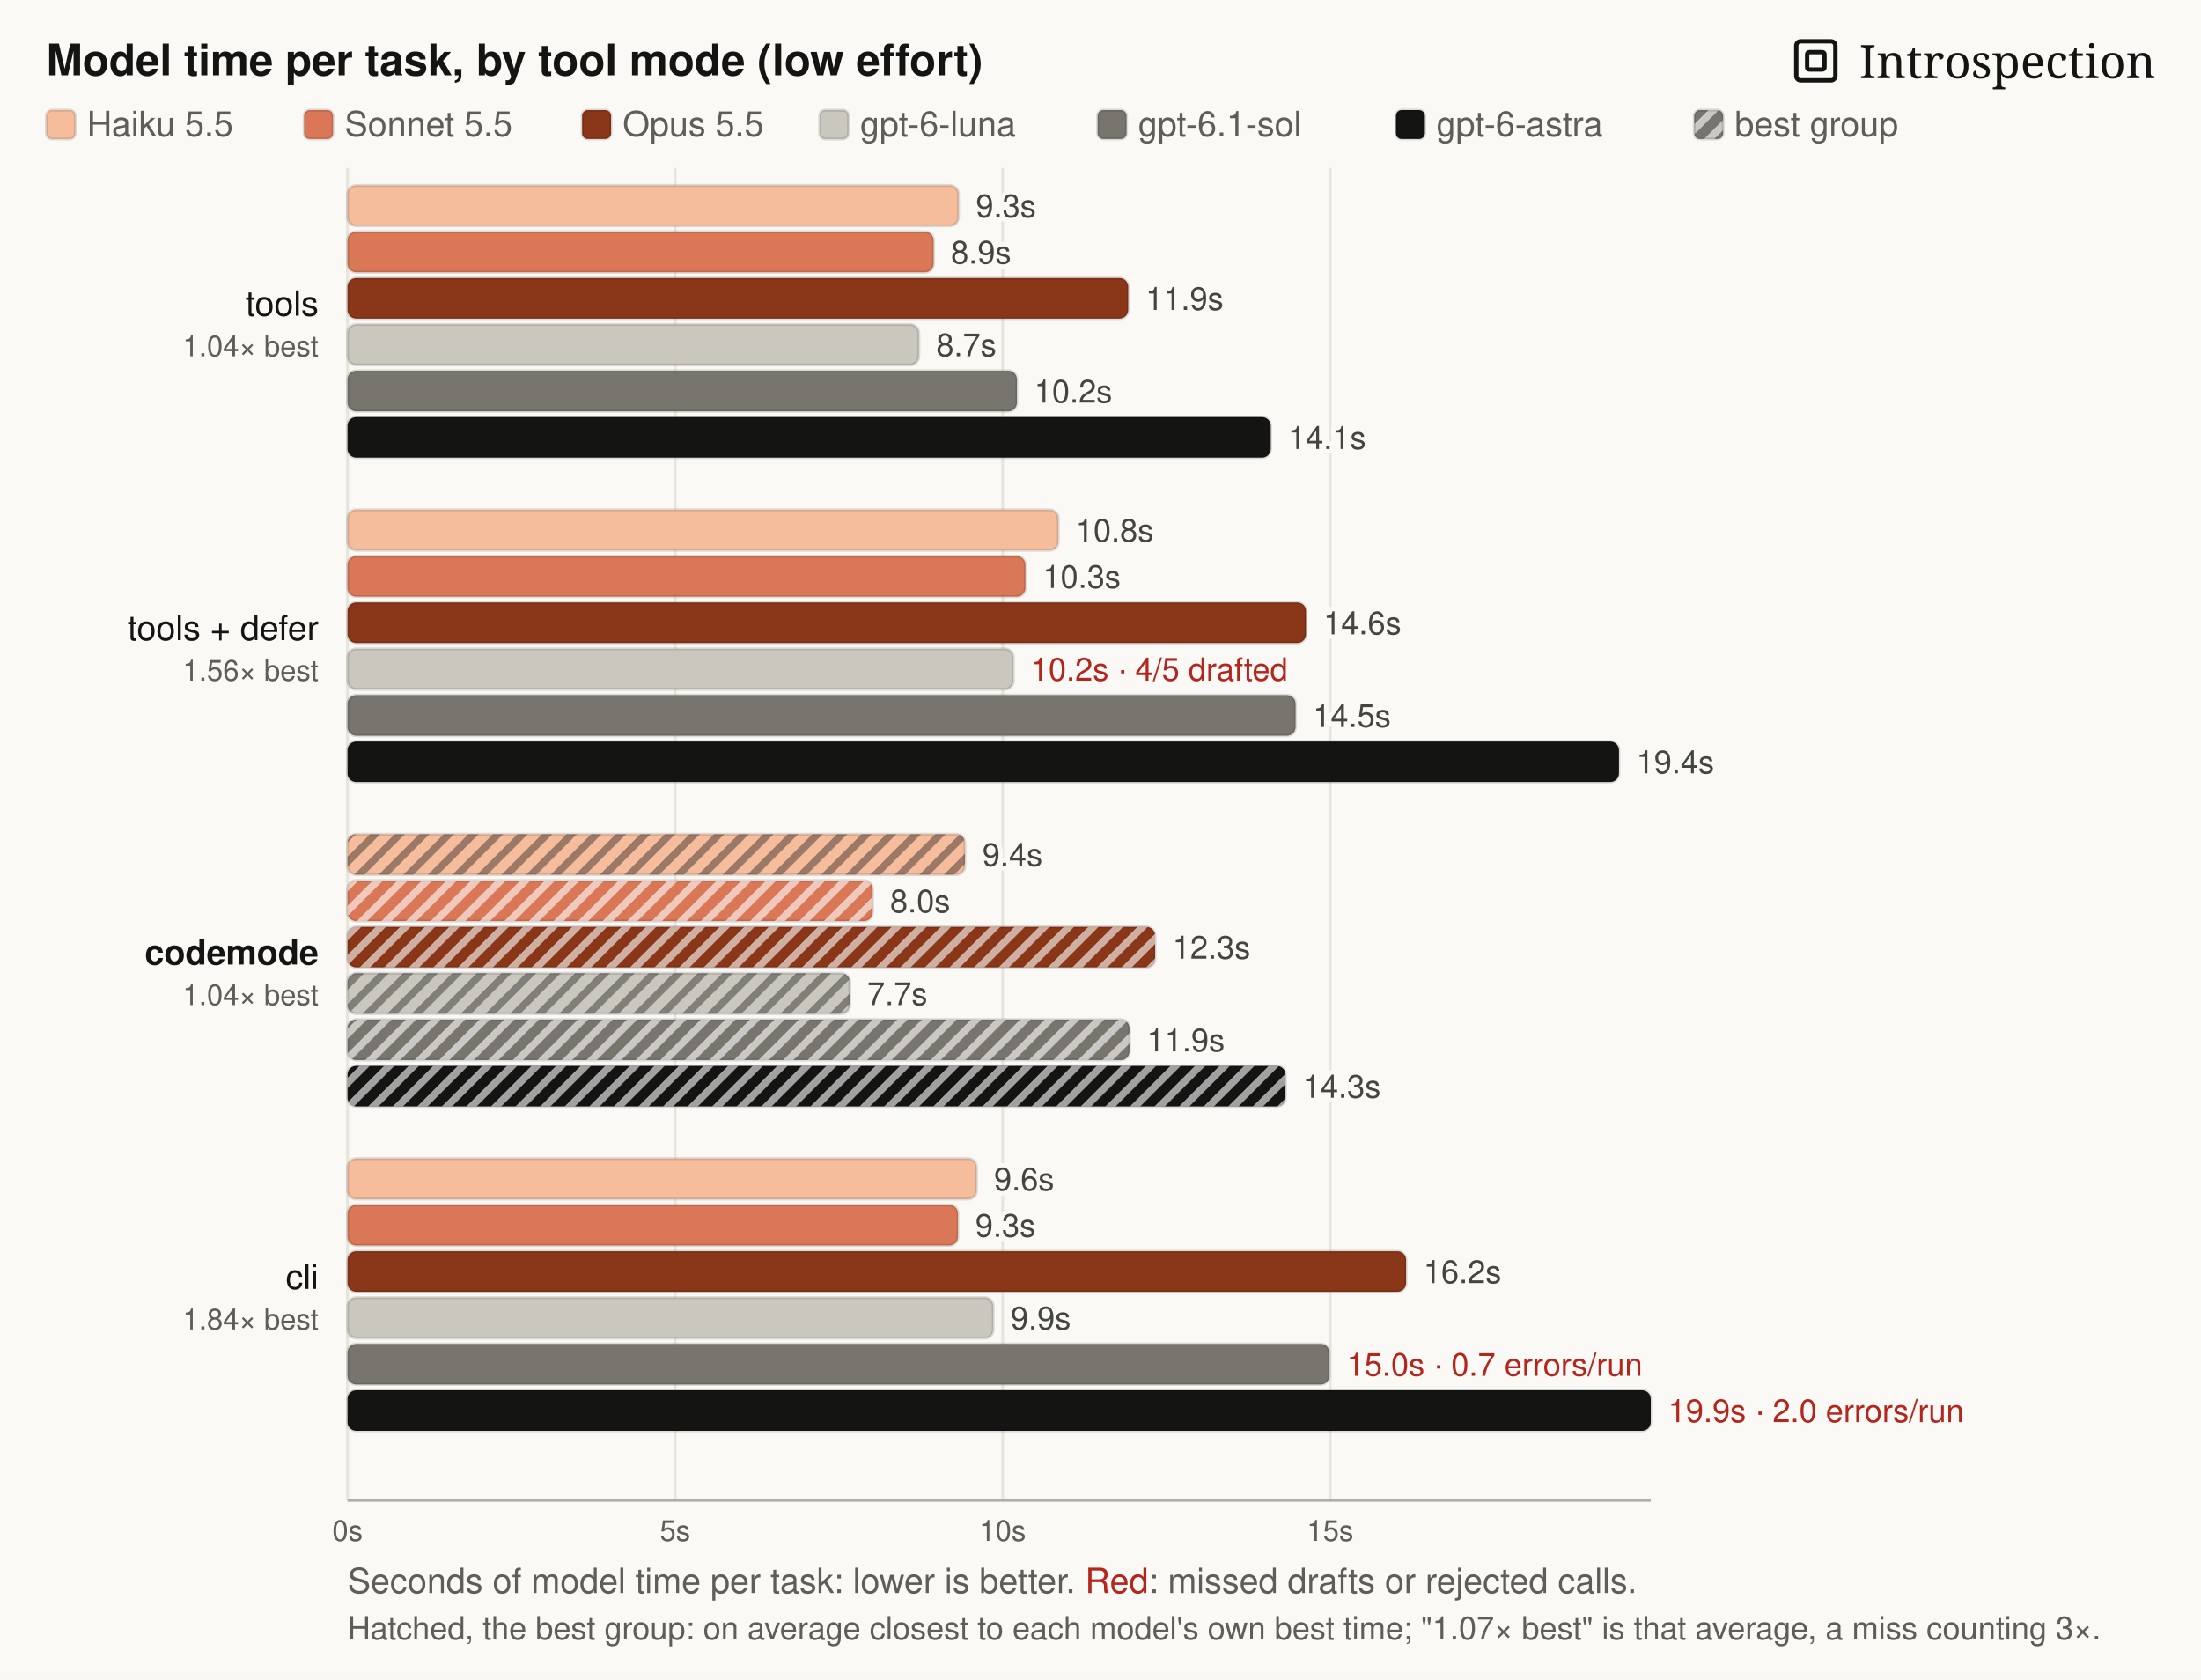
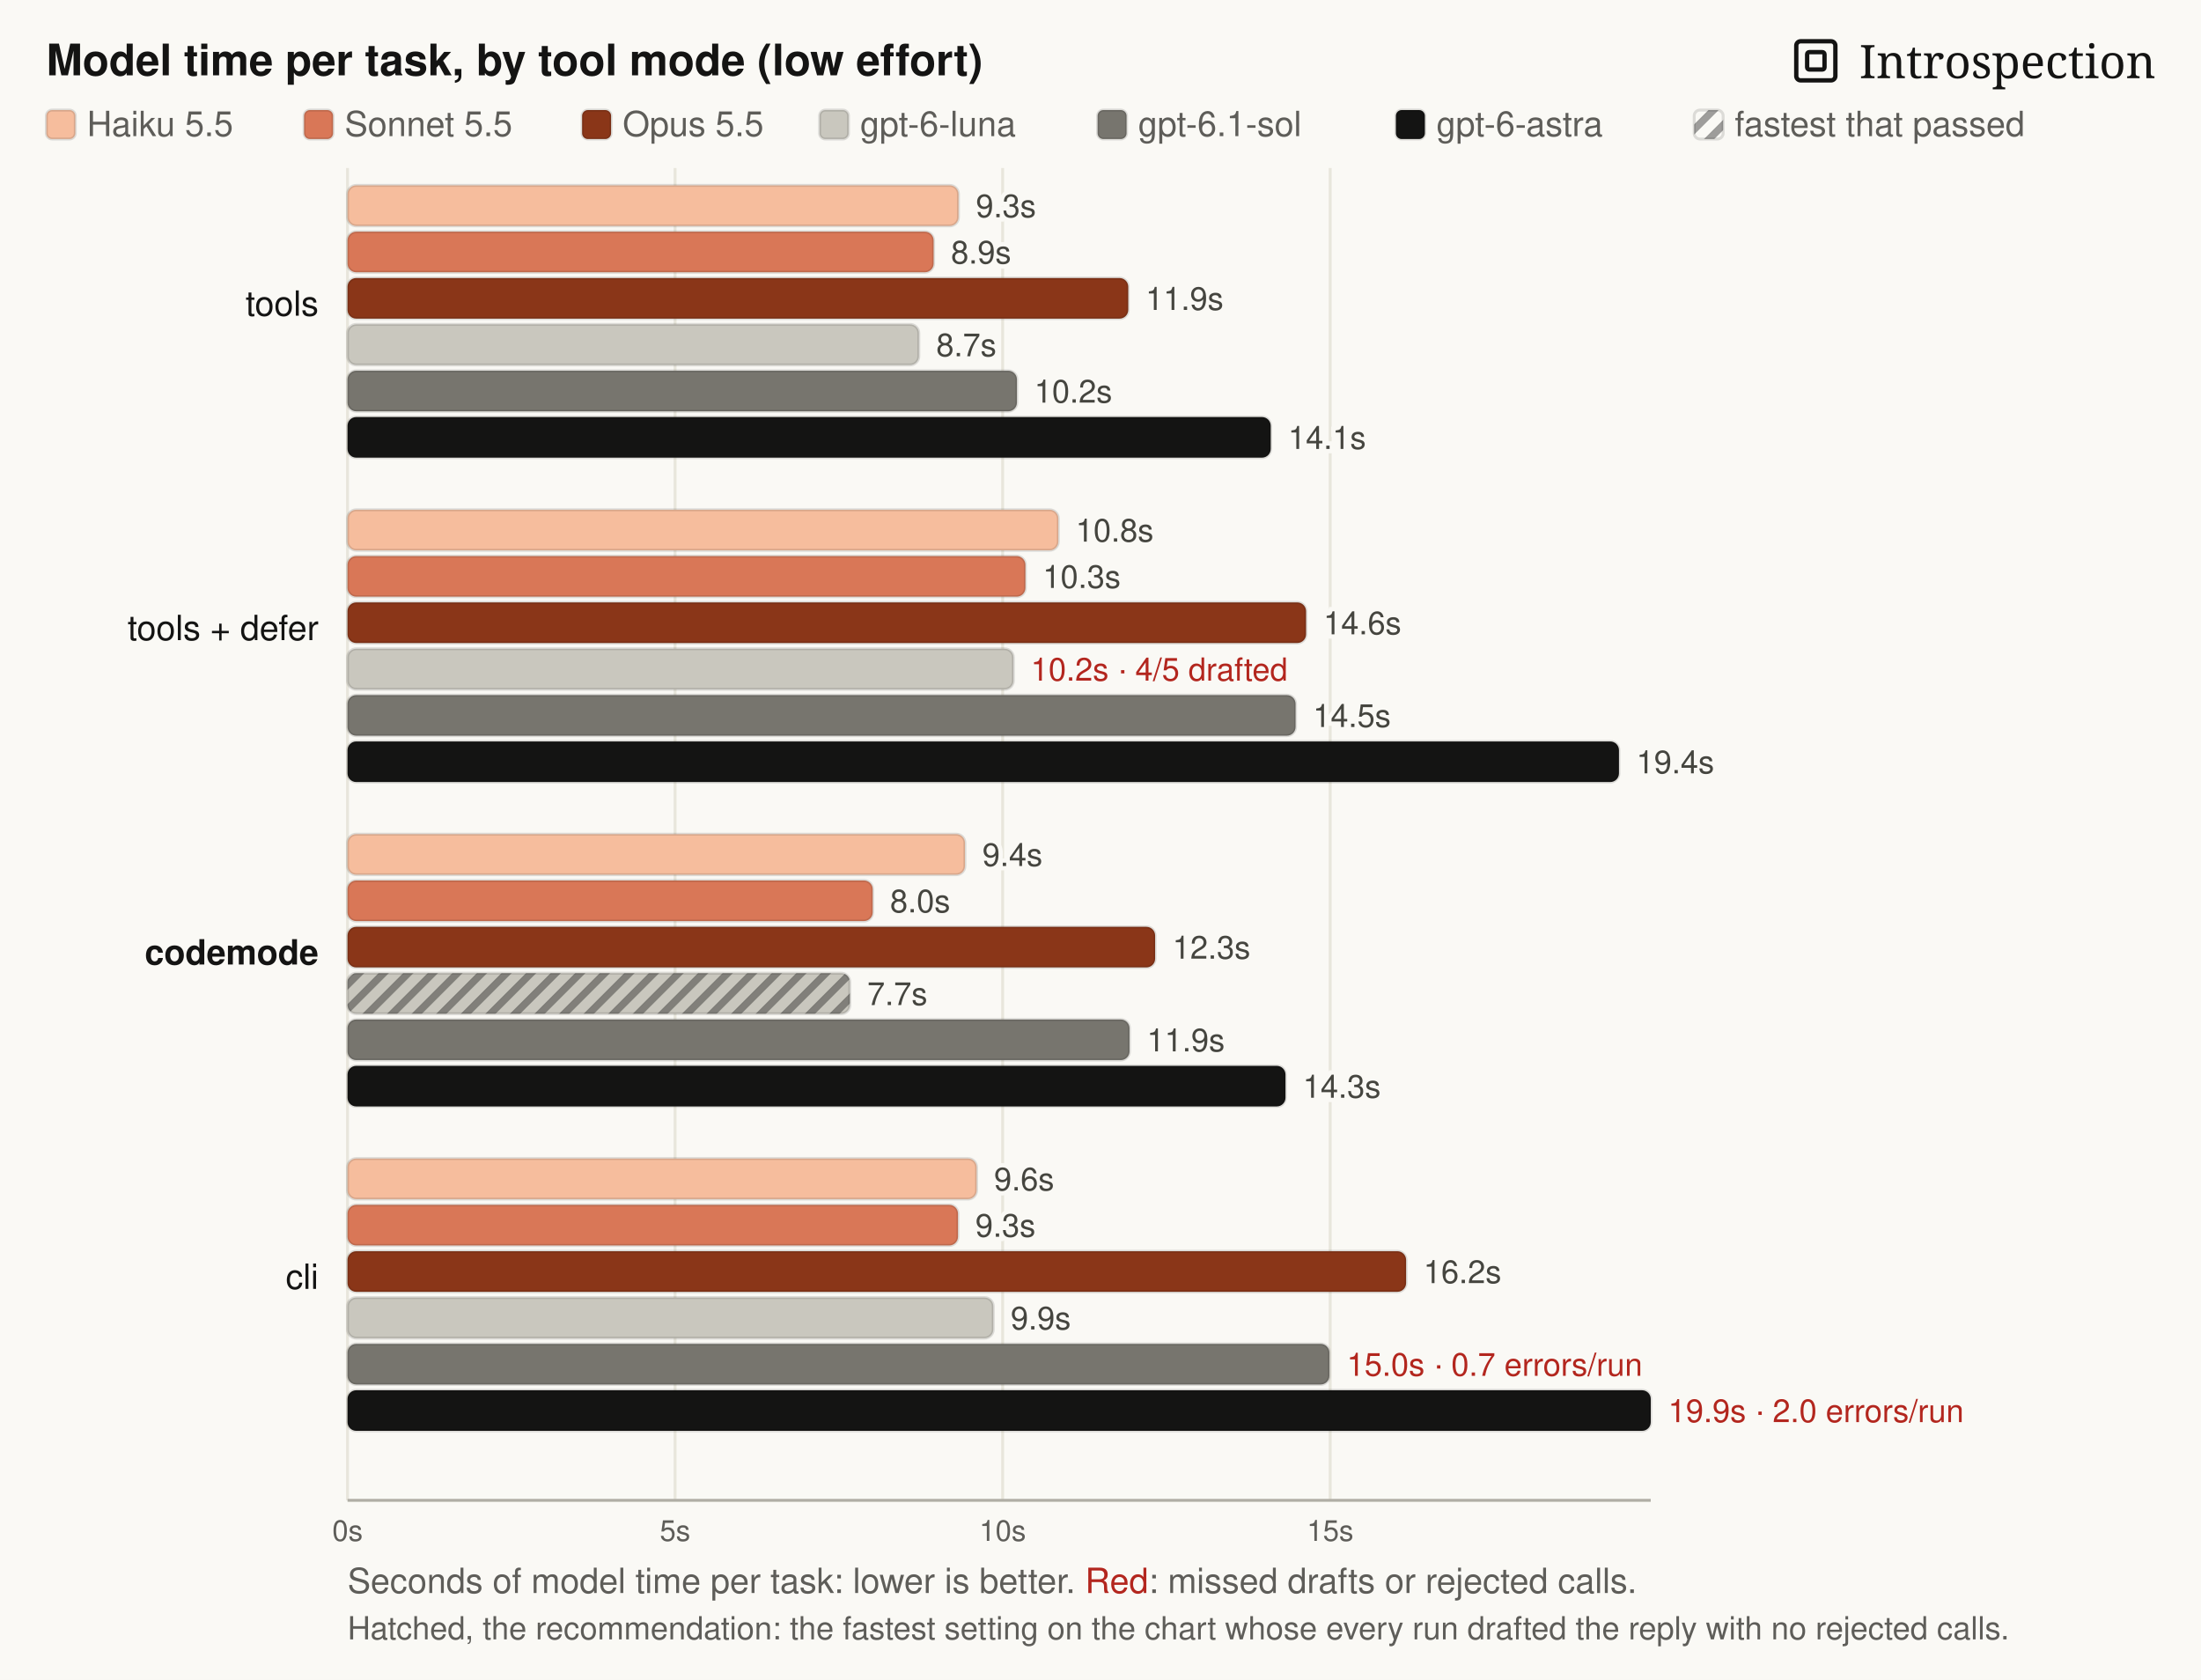
<svg xmlns="http://www.w3.org/2000/svg" width="760" height="580" viewBox="0 0 760 580" font-family="-apple-system, Segoe UI, Helvetica, Arial, sans-serif">
  <defs>
    <pattern id="win-light" patternUnits="userSpaceOnUse" width="6" height="6" patternTransform="rotate(45)">
      <rect width="2.5" height="6" fill="#141413" opacity="0.4" />
    </pattern>
    <pattern id="win-dark" patternUnits="userSpaceOnUse" width="6" height="6" patternTransform="rotate(45)">
      <rect width="2.5" height="6" fill="#ffffff" opacity="0.6" />
    </pattern>
  </defs>
  <rect width="760" height="580" fill="#faf9f5" />
  <text x="16" y="26" font-size="15" font-weight="600" fill="#141413">Model time per task, by tool mode (low effort)</text>
  <g transform="translate(618 12) scale(0.75)" fill="none" stroke="#141413" stroke-width="2" stroke-linecap="round" stroke-linejoin="round">
    <rect x="3" y="3" width="18" height="18" rx="2" />
    <rect x="8" y="8" width="8" height="8" rx="1" />
  </g>
  <text x="642" y="27" font-size="16" font-family="Georgia, serif" fill="#141413">Introspection</text>
  <rect x="16" y="38" width="10" height="10" rx="2" fill="#f6bd9d" stroke="#0000001f" />
  <text x="30" y="47" font-size="12" fill="#5e5d59">Haiku 5.5</text>
  <rect x="105" y="38" width="10" height="10" rx="2" fill="#d97757" stroke="#0000001f" />
  <text x="119" y="47" font-size="12" fill="#5e5d59">Sonnet 5.5</text>
  <rect x="201" y="38" width="10" height="10" rx="2" fill="#8a3618" stroke="#0000001f" />
  <text x="215" y="47" font-size="12" fill="#5e5d59">Opus 5.5</text>
  <rect x="283" y="38" width="10" height="10" rx="2" fill="#c9c7be" stroke="#0000001f" />
  <text x="297" y="47" font-size="12" fill="#5e5d59">gpt-6-luna</text>
  <rect x="379" y="38" width="10" height="10" rx="2" fill="#77756e" stroke="#0000001f" />
  <text x="393" y="47" font-size="12" fill="#5e5d59">gpt-6.1-sol</text>
  <rect x="482" y="38" width="10" height="10" rx="2" fill="#141413" stroke="#0000001f" />
  <text x="496" y="47" font-size="12" fill="#5e5d59">gpt-6-astra</text>
-   <rect x="585" y="38" width="10" height="10" rx="2" fill="#77756e" />
-   <rect x="585" y="38" width="10" height="10" rx="2" fill="url(#win-dark)" stroke="#0000001f" />
-   <text x="599" y="47" font-size="12" fill="#5e5d59">best group</text>
+   <rect x="585" y="38" width="10" height="10" rx="2" fill="url(#win-light)" stroke="#0000001f" />
+   <text x="599" y="47" font-size="12" fill="#5e5d59">fastest that passed</text>
  <line x1="120" y1="58" x2="120" y2="518" stroke="#e8e6dc" />
  <text x="120" y="532" font-size="10" text-anchor="middle" fill="#5e5d59">0s</text>
  <line x1="233.105" y1="58" x2="233.105" y2="518" stroke="#e8e6dc" />
  <text x="233.105" y="532" font-size="10" text-anchor="middle" fill="#5e5d59">5s</text>
  <line x1="346.21" y1="58" x2="346.21" y2="518" stroke="#e8e6dc" />
  <text x="346.21" y="532" font-size="10" text-anchor="middle" fill="#5e5d59">10s</text>
  <line x1="459.315" y1="58" x2="459.315" y2="518" stroke="#e8e6dc" />
  <text x="459.315" y="532" font-size="10" text-anchor="middle" fill="#5e5d59">15s</text>
  <line x1="120" y1="518" x2="570" y2="518" stroke="#b0aea5" />
  <text x="110" y="109" font-size="12" text-anchor="end" fill="#141413" font-weight="400">tools</text>
-   <text x="110" y="123" font-size="10" text-anchor="end" fill="#5e5d59">1.04× best</text>
  <rect x="120" y="64" width="210.959" height="14" rx="3" fill="#f6bd9d" stroke="#0000001f" />
  <text x="336.959" y="75" font-size="11" stroke="#faf9f5" stroke-width="3" paint-order="stroke" fill="#45453f">9.3s</text>
  <rect x="120" y="80" width="202.375" height="14" rx="3" fill="#d97757" stroke="#0000001f" />
  <text x="328.375" y="91" font-size="11" stroke="#faf9f5" stroke-width="3" paint-order="stroke" fill="#45453f">8.9s</text>
  <rect x="120" y="96" width="269.575" height="14" rx="3" fill="#8a3618" stroke="#0000001f" />
  <text x="395.575" y="107" font-size="11" stroke="#faf9f5" stroke-width="3" paint-order="stroke" fill="#45453f">11.9s</text>
  <rect x="120" y="112" width="197.278" height="14" rx="3" fill="#c9c7be" stroke="#0000001f" />
  <text x="323.278" y="123" font-size="11" stroke="#faf9f5" stroke-width="3" paint-order="stroke" fill="#45453f">8.7s</text>
  <rect x="120" y="128" width="231.142" height="14" rx="3" fill="#77756e" stroke="#0000001f" />
  <text x="357.142" y="139" font-size="11" stroke="#faf9f5" stroke-width="3" paint-order="stroke" fill="#45453f">10.2s</text>
  <rect x="120" y="144" width="318.775" height="14" rx="3" fill="#141413" stroke="#0000001f" />
  <text x="444.775" y="155" font-size="11" stroke="#faf9f5" stroke-width="3" paint-order="stroke" fill="#45453f">14.1s</text>
  <text x="110" y="221" font-size="12" text-anchor="end" fill="#141413" font-weight="400">tools + defer</text>
-   <text x="110" y="235" font-size="10" text-anchor="end" fill="#5e5d59">1.56× best</text>
  <rect x="120" y="176" width="245.434" height="14" rx="3" fill="#f6bd9d" stroke="#0000001f" />
  <text x="371.434" y="187" font-size="11" stroke="#faf9f5" stroke-width="3" paint-order="stroke" fill="#45453f">10.8s</text>
  <rect x="120" y="192" width="234.067" height="14" rx="3" fill="#d97757" stroke="#0000001f" />
  <text x="360.067" y="203" font-size="11" stroke="#faf9f5" stroke-width="3" paint-order="stroke" fill="#45453f">10.3s</text>
  <rect x="120" y="208" width="330.968" height="14" rx="3" fill="#8a3618" stroke="#0000001f" />
  <text x="456.968" y="219" font-size="11" stroke="#faf9f5" stroke-width="3" paint-order="stroke" fill="#45453f">14.6s</text>
  <rect x="120" y="224" width="229.925" height="14" rx="3" fill="#c9c7be" stroke="#0000001f" />
  <text x="355.925" y="235" font-size="11" stroke="#faf9f5" stroke-width="3" paint-order="stroke" fill="#b3261e">10.2s · 4/5 drafted</text>
  <rect x="120" y="240" width="327.356" height="14" rx="3" fill="#77756e" stroke="#0000001f" />
  <text x="453.356" y="251" font-size="11" stroke="#faf9f5" stroke-width="3" paint-order="stroke" fill="#45453f">14.5s</text>
  <rect x="120" y="256" width="439.021" height="14" rx="3" fill="#141413" stroke="#0000001f" />
  <text x="565.021" y="267" font-size="11" stroke="#faf9f5" stroke-width="3" paint-order="stroke" fill="#45453f">19.4s</text>
  <text x="110" y="333" font-size="12" text-anchor="end" fill="#141413" font-weight="600">codemode</text>
-   <text x="110" y="347" font-size="10" text-anchor="end" fill="#5e5d59">1.04× best</text>
  <rect x="120" y="288" width="213.19" height="14" rx="3" fill="#f6bd9d" stroke="#0000001f" />
-   <rect x="120" y="288" width="213.19" height="14" rx="3" fill="url(#win-light)" />
  <text x="339.19" y="299" font-size="11" stroke="#faf9f5" stroke-width="3" paint-order="stroke" fill="#45453f">9.4s</text>
  <rect x="120" y="304" width="181.338" height="14" rx="3" fill="#d97757" stroke="#0000001f" />
-   <rect x="120" y="304" width="181.338" height="14" rx="3" fill="url(#win-dark)" />
  <text x="307.338" y="315" font-size="11" stroke="#faf9f5" stroke-width="3" paint-order="stroke" fill="#45453f">8.0s</text>
  <rect x="120" y="320" width="278.857" height="14" rx="3" fill="#8a3618" stroke="#0000001f" />
-   <rect x="120" y="320" width="278.857" height="14" rx="3" fill="url(#win-dark)" />
  <text x="404.857" y="331" font-size="11" stroke="#faf9f5" stroke-width="3" paint-order="stroke" fill="#45453f">12.3s</text>
  <rect x="120" y="336" width="173.453" height="14" rx="3" fill="#c9c7be" stroke="#0000001f" />
  <rect x="120" y="336" width="173.453" height="14" rx="3" fill="url(#win-light)" />
  <text x="299.453" y="347" font-size="11" stroke="#faf9f5" stroke-width="3" paint-order="stroke" fill="#45453f">7.7s</text>
  <rect x="120" y="352" width="270.012" height="14" rx="3" fill="#77756e" stroke="#0000001f" />
-   <rect x="120" y="352" width="270.012" height="14" rx="3" fill="url(#win-dark)" />
  <text x="396.012" y="363" font-size="11" stroke="#faf9f5" stroke-width="3" paint-order="stroke" fill="#45453f">11.9s</text>
  <rect x="120" y="368" width="323.873" height="14" rx="3" fill="#141413" stroke="#0000001f" />
-   <rect x="120" y="368" width="323.873" height="14" rx="3" fill="url(#win-dark)" />
  <text x="449.873" y="379" font-size="11" stroke="#faf9f5" stroke-width="3" paint-order="stroke" fill="#45453f">14.3s</text>
  <text x="110" y="445" font-size="12" text-anchor="end" fill="#141413" font-weight="400">cli</text>
-   <text x="110" y="459" font-size="10" text-anchor="end" fill="#5e5d59">1.84× best</text>
  <rect x="120" y="400" width="217.225" height="14" rx="3" fill="#f6bd9d" stroke="#0000001f" />
  <text x="343.225" y="411" font-size="11" stroke="#faf9f5" stroke-width="3" paint-order="stroke" fill="#45453f">9.6s</text>
  <rect x="120" y="416" width="210.783" height="14" rx="3" fill="#d97757" stroke="#0000001f" />
  <text x="336.783" y="427" font-size="11" stroke="#faf9f5" stroke-width="3" paint-order="stroke" fill="#45453f">9.3s</text>
  <rect x="120" y="432" width="365.518" height="14" rx="3" fill="#8a3618" stroke="#0000001f" />
  <text x="491.518" y="443" font-size="11" stroke="#faf9f5" stroke-width="3" paint-order="stroke" fill="#45453f">16.2s</text>
  <rect x="120" y="448" width="222.975" height="14" rx="3" fill="#c9c7be" stroke="#0000001f" />
  <text x="348.975" y="459" font-size="11" stroke="#faf9f5" stroke-width="3" paint-order="stroke" fill="#45453f">9.9s</text>
  <rect x="120" y="464" width="339.029" height="14" rx="3" fill="#77756e" stroke="#0000001f" />
  <text x="465.029" y="475" font-size="11" stroke="#faf9f5" stroke-width="3" paint-order="stroke" fill="#b3261e">15.0s · 0.7 errors/run</text>
  <rect x="120" y="480" width="450" height="14" rx="3" fill="#141413" stroke="#0000001f" />
  <text x="576" y="491" font-size="11" stroke="#faf9f5" stroke-width="3" paint-order="stroke" fill="#b3261e">19.9s · 2.0 errors/run</text>
  <text x="120" y="550" font-size="12" fill="#5e5d59">Seconds of model time per task: lower is better. <tspan fill="#b3261e">Red</tspan>: missed drafts or rejected calls.</text>
-   <text x="120" y="566" font-size="11" fill="#5e5d59">Hatched, the best group: on average closest to each model's own best time; "1.07× best" is that average, a miss counting 3×.</text>
+   <text x="120" y="566" font-size="11" fill="#5e5d59">Hatched, the recommendation: the fastest setting on the chart whose every run drafted the reply with no rejected calls.</text>
</svg>
